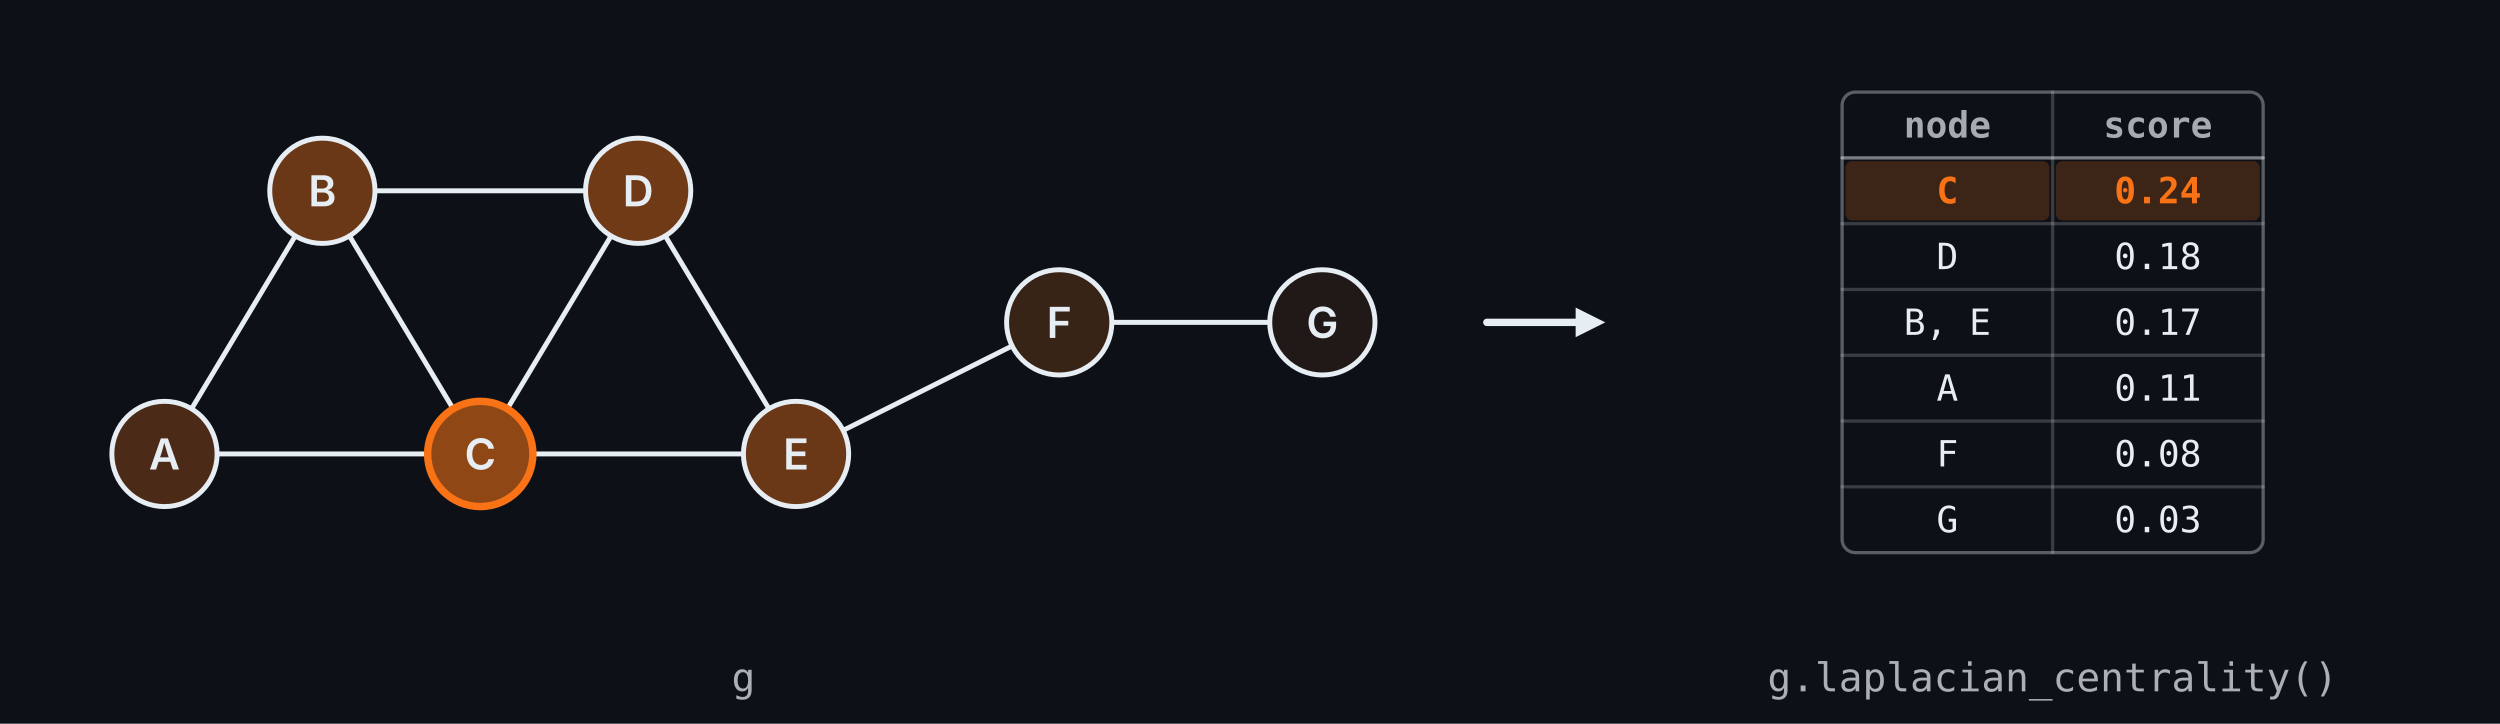
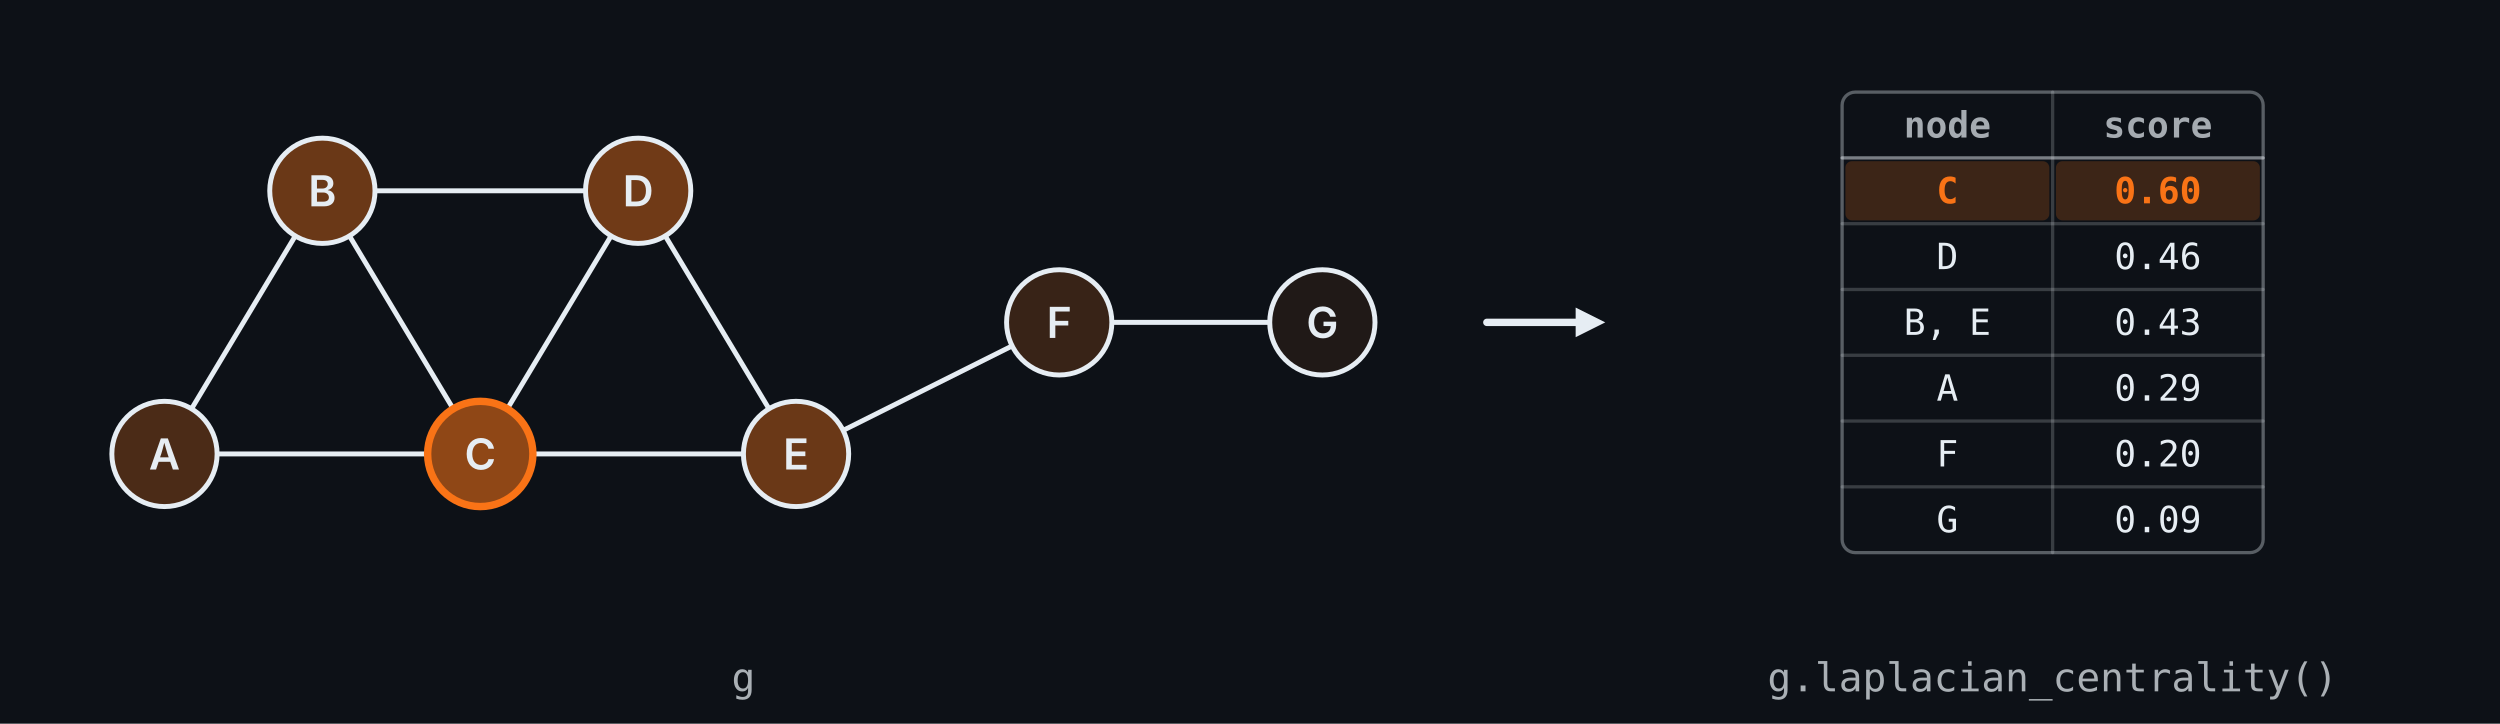
<svg xmlns="http://www.w3.org/2000/svg" viewBox="0 0 760 220" width="760" height="220" role="img" xml:space="preserve">
  <rect width="760" height="220" fill="#0d1117" />
  <rect x="560.0" y="28.0" width="128.0" height="140.0" rx="4" fill="#0d1117" stroke="#e6edf3" stroke-opacity="0.35" stroke-width="1" />
  <rect x="561.0" y="49.0" width="62.0" height="18.0" rx="2" fill="#3c2517" />
  <rect x="625.0" y="49.0" width="62.0" height="18.0" rx="2" fill="#3c2517" />
  <line x1="452.0" y1="98.0" x2="480.0" y2="98.0" stroke="#e6edf3" stroke-opacity="1.0" stroke-width="2.25" stroke-linecap="round" />
  <polygon points="488.0,98.0 479.0,102.5 479.0,93.5" fill="#e6edf3" fill-opacity="1.0" />
  <line x1="560.0" y1="48.0" x2="688.0" y2="48.0" stroke="#e6edf3" stroke-opacity="0.5" stroke-width="1" stroke-linecap="round" />
  <line x1="560.0" y1="68.0" x2="688.0" y2="68.0" stroke="#e6edf3" stroke-opacity="0.2" stroke-width="1" stroke-linecap="round" />
  <line x1="560.0" y1="88.0" x2="688.0" y2="88.0" stroke="#e6edf3" stroke-opacity="0.2" stroke-width="1" stroke-linecap="round" />
  <line x1="560.0" y1="108.0" x2="688.0" y2="108.0" stroke="#e6edf3" stroke-opacity="0.2" stroke-width="1" stroke-linecap="round" />
  <line x1="560.0" y1="128.0" x2="688.0" y2="128.0" stroke="#e6edf3" stroke-opacity="0.2" stroke-width="1" stroke-linecap="round" />
  <line x1="560.0" y1="148.0" x2="688.0" y2="148.0" stroke="#e6edf3" stroke-opacity="0.2" stroke-width="1" stroke-linecap="round" />
  <line x1="624.0" y1="28.0" x2="624.0" y2="168.0" stroke="#e6edf3" stroke-opacity="0.2" stroke-width="1" stroke-linecap="round" />
  <path d="M 58.23 124.28 L 89.77 71.72" fill="none" stroke="#e6edf3" stroke-opacity="1" stroke-width="1.5" stroke-linecap="round" />
  <path d="M 66.00 138.00 L 130.00 138.00" fill="none" stroke="#e6edf3" stroke-opacity="1" stroke-width="1.5" stroke-linecap="round" />
  <path d="M 106.23 71.72 L 137.77 124.28" fill="none" stroke="#e6edf3" stroke-opacity="1" stroke-width="1.5" stroke-linecap="round" />
  <path d="M 114.00 58.00 L 178.00 58.00" fill="none" stroke="#e6edf3" stroke-opacity="1" stroke-width="1.5" stroke-linecap="round" />
  <path d="M 154.23 124.28 L 185.77 71.72" fill="none" stroke="#e6edf3" stroke-opacity="1" stroke-width="1.5" stroke-linecap="round" />
  <path d="M 162.00 138.00 L 226.00 138.00" fill="none" stroke="#e6edf3" stroke-opacity="1" stroke-width="1.5" stroke-linecap="round" />
  <path d="M 202.23 71.72 L 233.77 124.28" fill="none" stroke="#e6edf3" stroke-opacity="1" stroke-width="1.5" stroke-linecap="round" />
  <path d="M 256.31 130.84 L 307.69 105.16" fill="none" stroke="#e6edf3" stroke-opacity="1" stroke-width="1.5" stroke-linecap="round" />
  <path d="M 338.00 98.00 L 386.00 98.00" fill="none" stroke="#e6edf3" stroke-opacity="1" stroke-width="1.5" stroke-linecap="round" />
  <circle cx="50.0" cy="138.0" r="16" fill="#4b2b17" stroke="#e6edf3" stroke-opacity="1" stroke-width="1.5" />
  <text x="50.0" y="138.0" text-anchor="middle" dominant-baseline="central" font-family="ui-sans-serif, system-ui, -apple-system, 'Segoe UI', sans-serif" font-size="13" font-weight="600" fill="#e6edf3" fill-opacity="1">A</text>
-   <circle cx="98.0" cy="58.0" r="16" fill="#6a3717" stroke="#e6edf3" stroke-opacity="1" stroke-width="1.5" />
+   <circle cx="98.0" cy="58.0" r="16" fill="#6a3817" stroke="#e6edf3" stroke-opacity="1" stroke-width="1.5" />
  <text x="98.0" y="58.0" text-anchor="middle" dominant-baseline="central" font-family="ui-sans-serif, system-ui, -apple-system, 'Segoe UI', sans-serif" font-size="13" font-weight="600" fill="#e6edf3" fill-opacity="1">B</text>
  <circle cx="146.0" cy="138.0" r="16" fill="#8f4716" stroke="#f97316" stroke-opacity="1" stroke-width="2.25" />
  <text x="146.0" y="138.0" text-anchor="middle" dominant-baseline="central" font-family="ui-sans-serif, system-ui, -apple-system, 'Segoe UI', sans-serif" font-size="13" font-weight="600" fill="#e6edf3" fill-opacity="1">C</text>
  <circle cx="194.0" cy="58.0" r="16" fill="#703a17" stroke="#e6edf3" stroke-opacity="1" stroke-width="1.5" />
  <text x="194.0" y="58.0" text-anchor="middle" dominant-baseline="central" font-family="ui-sans-serif, system-ui, -apple-system, 'Segoe UI', sans-serif" font-size="13" font-weight="600" fill="#e6edf3" fill-opacity="1">D</text>
-   <circle cx="242.0" cy="138.0" r="16" fill="#6a3717" stroke="#e6edf3" stroke-opacity="1" stroke-width="1.5" />
+   <circle cx="242.0" cy="138.0" r="16" fill="#6a3817" stroke="#e6edf3" stroke-opacity="1" stroke-width="1.5" />
  <text x="242.0" y="138.0" text-anchor="middle" dominant-baseline="central" font-family="ui-sans-serif, system-ui, -apple-system, 'Segoe UI', sans-serif" font-size="13" font-weight="600" fill="#e6edf3" fill-opacity="1">E</text>
  <circle cx="322.0" cy="98.0" r="16" fill="#382317" stroke="#e6edf3" stroke-opacity="1" stroke-width="1.5" />
  <text x="322.0" y="98.0" text-anchor="middle" dominant-baseline="central" font-family="ui-sans-serif, system-ui, -apple-system, 'Segoe UI', sans-serif" font-size="13" font-weight="600" fill="#e6edf3" fill-opacity="1">F</text>
  <circle cx="402.0" cy="98.0" r="16" fill="#201917" stroke="#e6edf3" stroke-opacity="1" stroke-width="1.5" />
  <text x="402.0" y="98.0" text-anchor="middle" dominant-baseline="central" font-family="ui-sans-serif, system-ui, -apple-system, 'Segoe UI', sans-serif" font-size="13" font-weight="600" fill="#e6edf3" fill-opacity="1">G</text>
  <text x="226.0" y="206.0" text-anchor="middle" dominant-baseline="central" font-family="ui-monospace, SFMono-Regular, Menlo, Consolas, monospace" font-size="12" font-weight="400" fill="#e6edf3" fill-opacity="0.72">g</text>
  <text x="624.0" y="206.0" text-anchor="middle" dominant-baseline="central" font-family="ui-monospace, SFMono-Regular, Menlo, Consolas, monospace" font-size="12" font-weight="400" fill="#e6edf3" fill-opacity="0.72">g.laplacian_centrality()</text>
  <text x="592.0" y="38.0" text-anchor="middle" dominant-baseline="central" font-family="ui-monospace, SFMono-Regular, Menlo, Consolas, monospace" font-size="11" font-weight="600" fill="#e6edf3" fill-opacity="0.7">node</text>
  <text x="656.0" y="38.0" text-anchor="middle" dominant-baseline="central" font-family="ui-monospace, SFMono-Regular, Menlo, Consolas, monospace" font-size="11" font-weight="600" fill="#e6edf3" fill-opacity="0.7">score</text>
  <text x="592.0" y="58.0" text-anchor="middle" dominant-baseline="central" font-family="ui-monospace, SFMono-Regular, Menlo, Consolas, monospace" font-size="11" font-weight="600" fill="#f97316" fill-opacity="1">C</text>
-   <text x="656.0" y="58.0" text-anchor="middle" dominant-baseline="central" font-family="ui-monospace, SFMono-Regular, Menlo, Consolas, monospace" font-size="11" font-weight="600" fill="#f97316" fill-opacity="1">0.24</text>
+   <text x="656.0" y="58.0" text-anchor="middle" dominant-baseline="central" font-family="ui-monospace, SFMono-Regular, Menlo, Consolas, monospace" font-size="11" font-weight="600" fill="#f97316" fill-opacity="1">0.60</text>
  <text x="592.0" y="78.0" text-anchor="middle" dominant-baseline="central" font-family="ui-monospace, SFMono-Regular, Menlo, Consolas, monospace" font-size="11" font-weight="400" fill="#e6edf3" fill-opacity="1">D</text>
-   <text x="656.0" y="78.0" text-anchor="middle" dominant-baseline="central" font-family="ui-monospace, SFMono-Regular, Menlo, Consolas, monospace" font-size="11" font-weight="400" fill="#e6edf3" fill-opacity="1">0.18</text>
+   <text x="656.0" y="78.0" text-anchor="middle" dominant-baseline="central" font-family="ui-monospace, SFMono-Regular, Menlo, Consolas, monospace" font-size="11" font-weight="400" fill="#e6edf3" fill-opacity="1">0.46</text>
  <text x="592.0" y="98.0" text-anchor="middle" dominant-baseline="central" font-family="ui-monospace, SFMono-Regular, Menlo, Consolas, monospace" font-size="11" font-weight="400" fill="#e6edf3" fill-opacity="1">B, E</text>
-   <text x="656.0" y="98.0" text-anchor="middle" dominant-baseline="central" font-family="ui-monospace, SFMono-Regular, Menlo, Consolas, monospace" font-size="11" font-weight="400" fill="#e6edf3" fill-opacity="1">0.17</text>
+   <text x="656.0" y="98.0" text-anchor="middle" dominant-baseline="central" font-family="ui-monospace, SFMono-Regular, Menlo, Consolas, monospace" font-size="11" font-weight="400" fill="#e6edf3" fill-opacity="1">0.43</text>
  <text x="592.0" y="118.0" text-anchor="middle" dominant-baseline="central" font-family="ui-monospace, SFMono-Regular, Menlo, Consolas, monospace" font-size="11" font-weight="400" fill="#e6edf3" fill-opacity="1">A</text>
-   <text x="656.0" y="118.0" text-anchor="middle" dominant-baseline="central" font-family="ui-monospace, SFMono-Regular, Menlo, Consolas, monospace" font-size="11" font-weight="400" fill="#e6edf3" fill-opacity="1">0.11</text>
+   <text x="656.0" y="118.0" text-anchor="middle" dominant-baseline="central" font-family="ui-monospace, SFMono-Regular, Menlo, Consolas, monospace" font-size="11" font-weight="400" fill="#e6edf3" fill-opacity="1">0.29</text>
  <text x="592.0" y="138.0" text-anchor="middle" dominant-baseline="central" font-family="ui-monospace, SFMono-Regular, Menlo, Consolas, monospace" font-size="11" font-weight="400" fill="#e6edf3" fill-opacity="1">F</text>
-   <text x="656.0" y="138.0" text-anchor="middle" dominant-baseline="central" font-family="ui-monospace, SFMono-Regular, Menlo, Consolas, monospace" font-size="11" font-weight="400" fill="#e6edf3" fill-opacity="1">0.08</text>
+   <text x="656.0" y="138.0" text-anchor="middle" dominant-baseline="central" font-family="ui-monospace, SFMono-Regular, Menlo, Consolas, monospace" font-size="11" font-weight="400" fill="#e6edf3" fill-opacity="1">0.20</text>
  <text x="592.0" y="158.0" text-anchor="middle" dominant-baseline="central" font-family="ui-monospace, SFMono-Regular, Menlo, Consolas, monospace" font-size="11" font-weight="400" fill="#e6edf3" fill-opacity="1">G</text>
-   <text x="656.0" y="158.0" text-anchor="middle" dominant-baseline="central" font-family="ui-monospace, SFMono-Regular, Menlo, Consolas, monospace" font-size="11" font-weight="400" fill="#e6edf3" fill-opacity="1">0.03</text>
+   <text x="656.0" y="158.0" text-anchor="middle" dominant-baseline="central" font-family="ui-monospace, SFMono-Regular, Menlo, Consolas, monospace" font-size="11" font-weight="400" fill="#e6edf3" fill-opacity="1">0.09</text>
</svg>
